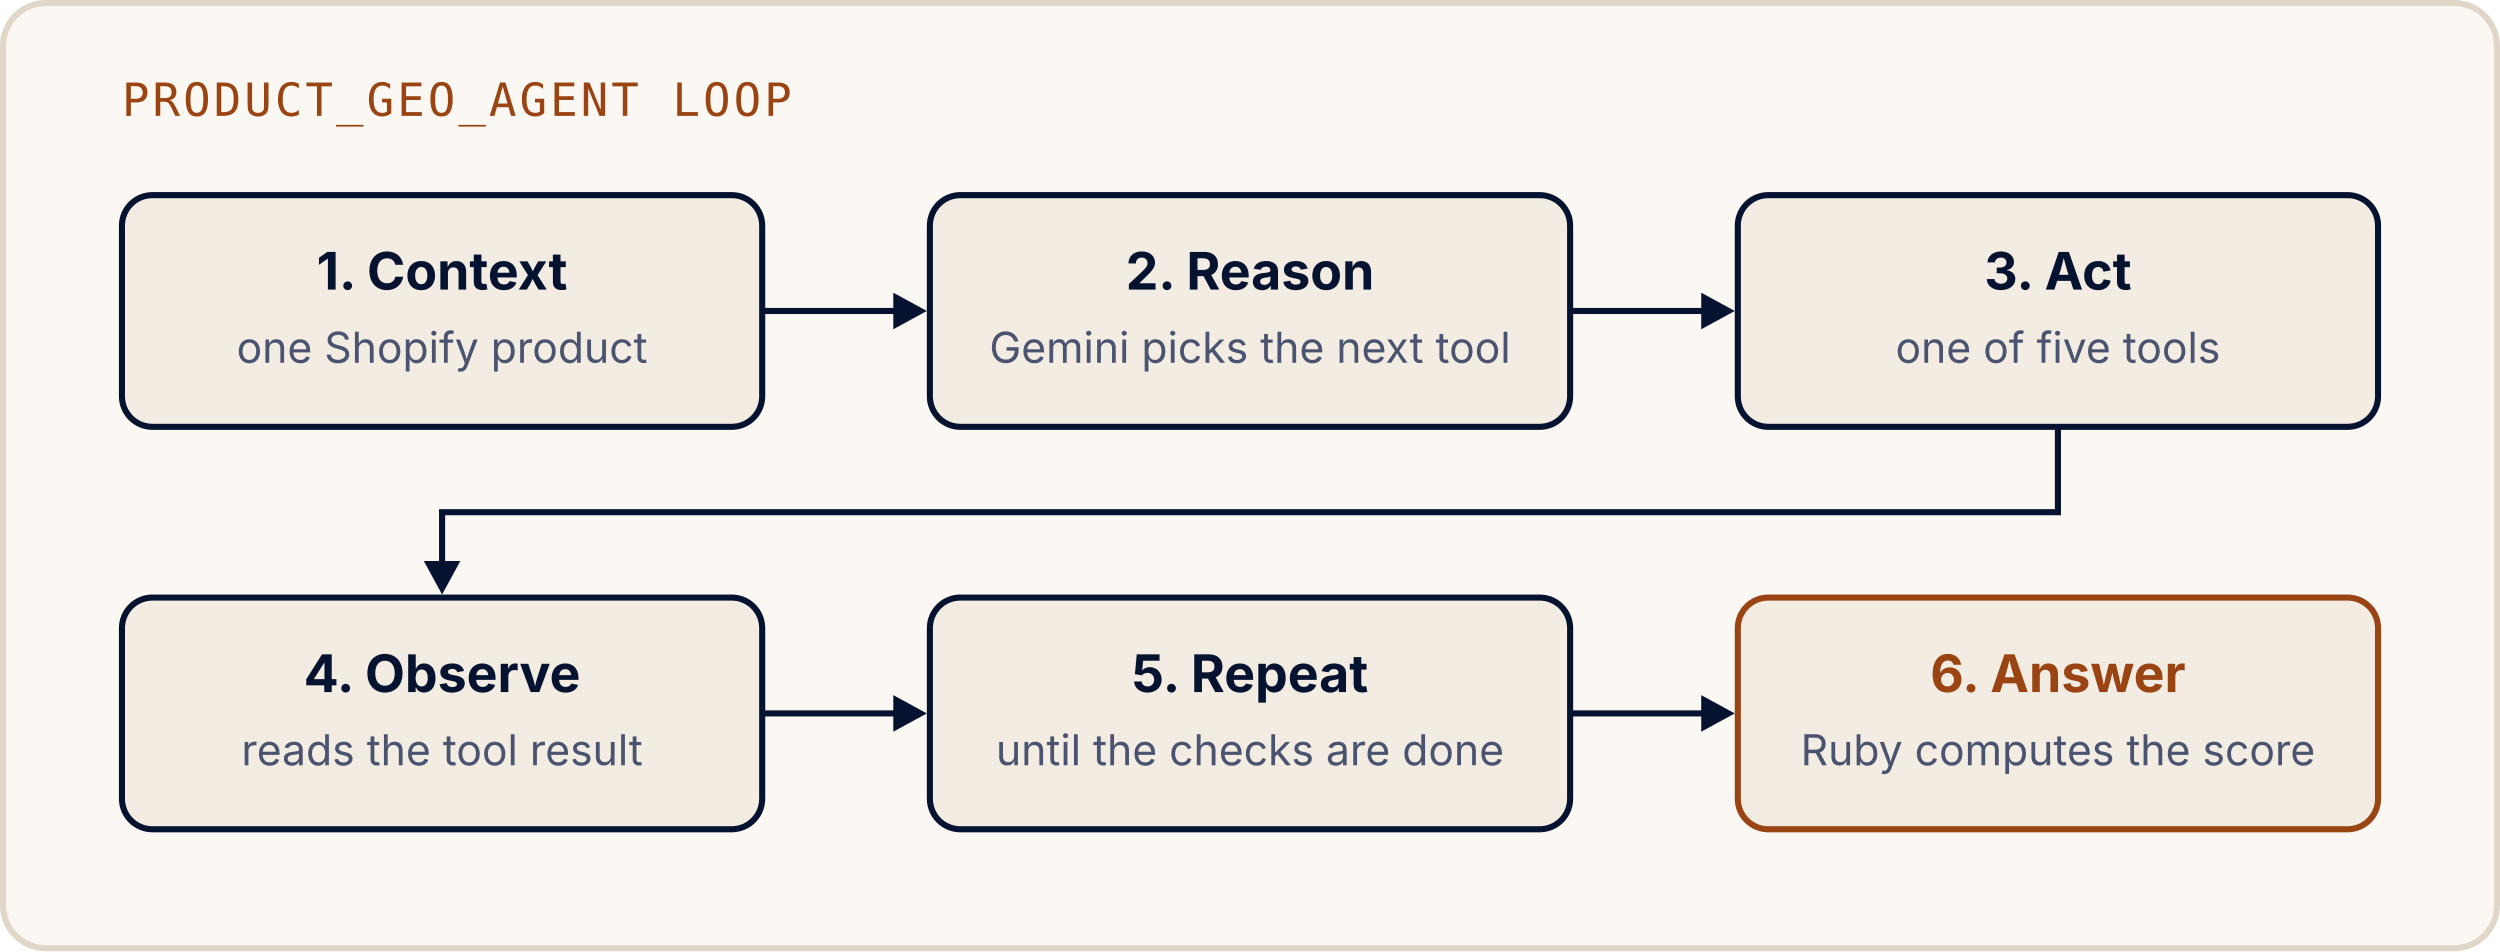
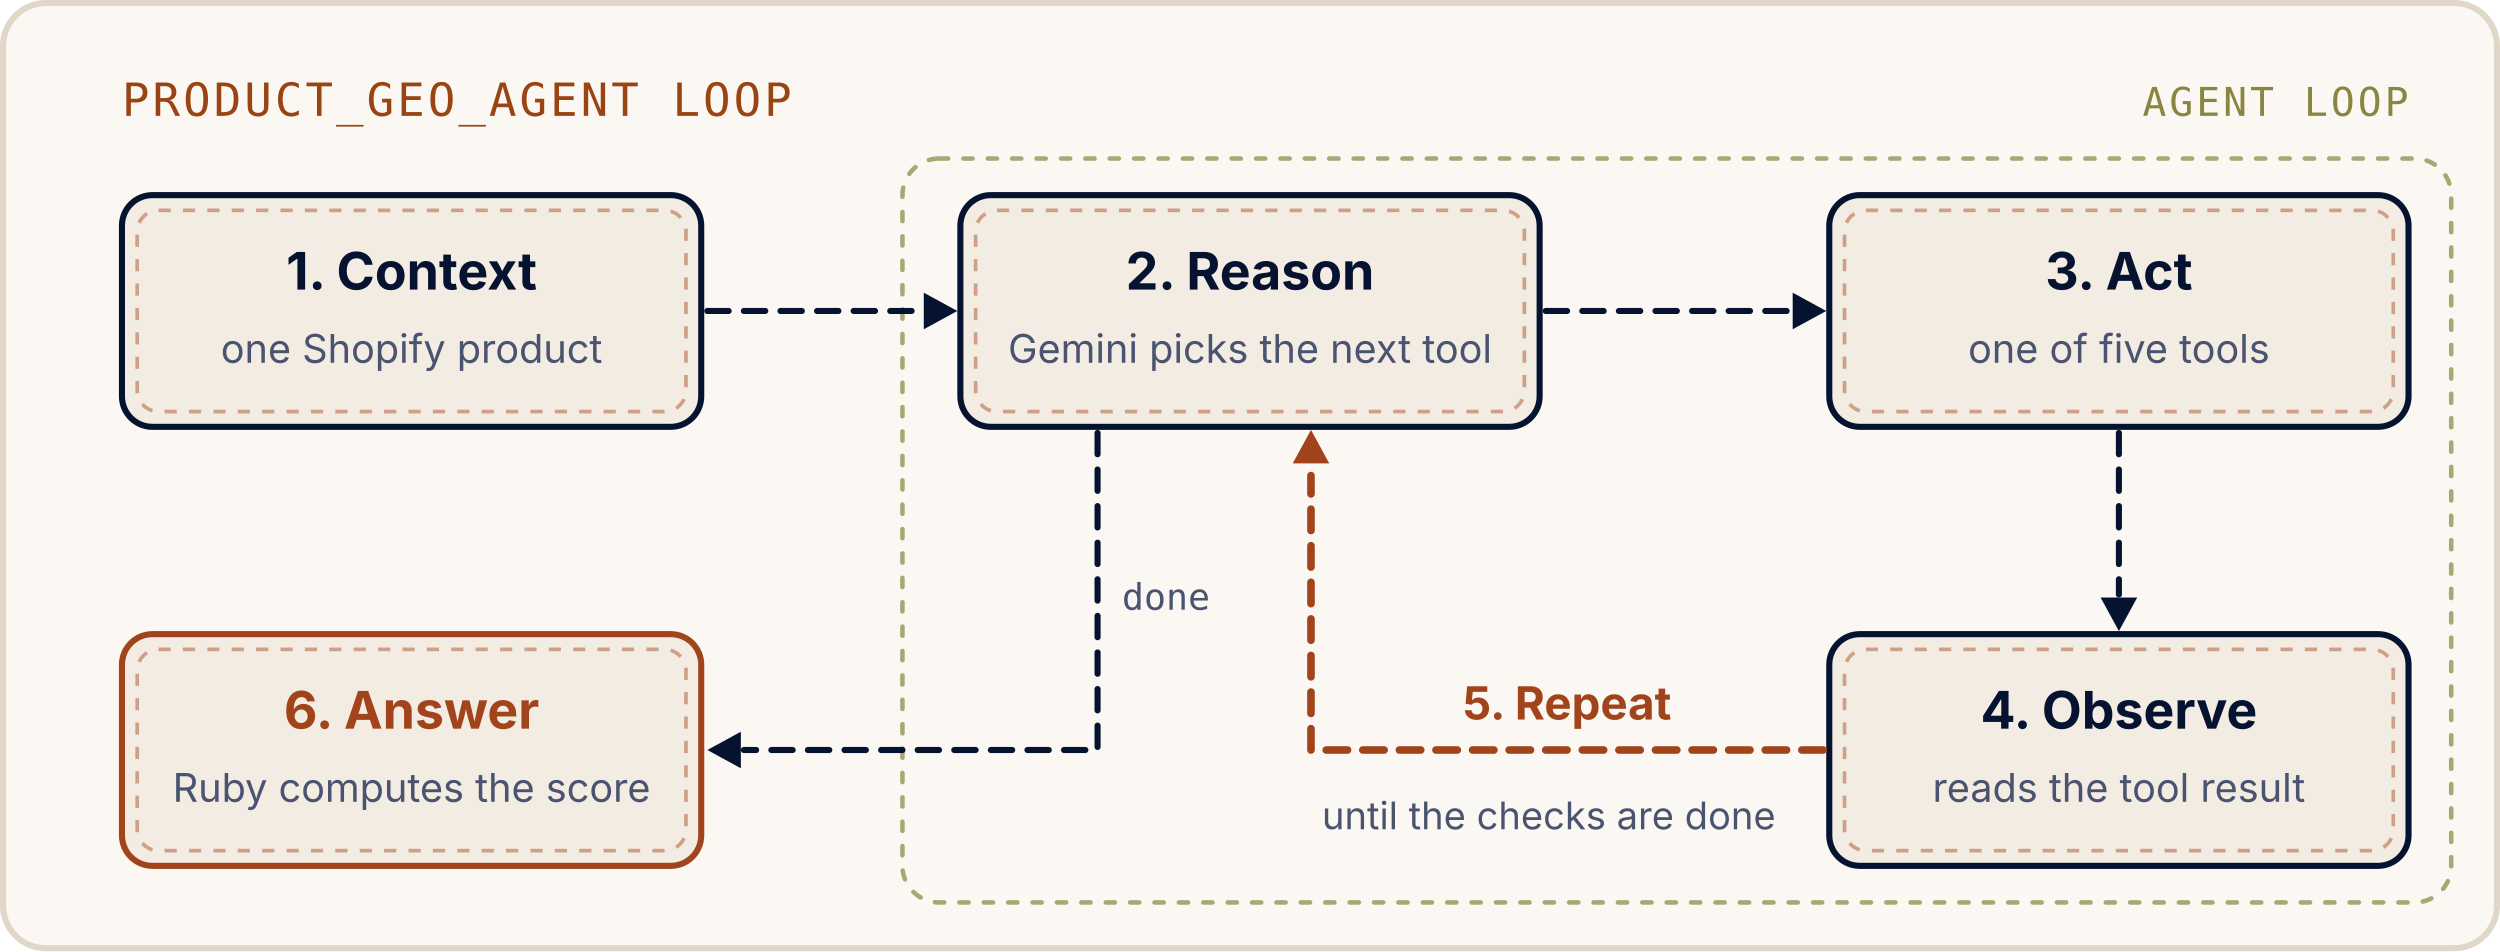
<svg xmlns="http://www.w3.org/2000/svg" viewBox="0 0 820 312" width="820" height="312" role="img">
  <rect x="1" y="1" width="818" height="310" rx="14" fill="#fbf8f3" stroke="#e0d7c8" stroke-width="2" />
  <text x="40" y="38" font-family="ui-monospace, SFMono-Regular, Menlo, monospace" font-size="15" fill="#9a4413" letter-spacing="1">PRODUCT_GEO_AGENT LOOP</text>
-   <rect x="40" y="64" width="210" height="76" rx="10" fill="#f2ece2" stroke="#051230" stroke-width="2" />
-   <text x="145.0" y="95" text-anchor="middle" font-family="system-ui, -apple-system, Segoe UI, sans-serif" font-size="17" font-weight="700" fill="#051230">1. Context</text>
-   <text x="145.0" y="119" text-anchor="middle" font-family="system-ui, -apple-system, Segoe UI, sans-serif" font-size="14" fill="#4a5470">one Shopify product</text>
-   <rect x="305" y="64" width="210" height="76" rx="10" fill="#f2ece2" stroke="#051230" stroke-width="2" />
-   <text x="410.0" y="95" text-anchor="middle" font-family="system-ui, -apple-system, Segoe UI, sans-serif" font-size="17" font-weight="700" fill="#051230">2. Reason</text>
-   <text x="410.0" y="119" text-anchor="middle" font-family="system-ui, -apple-system, Segoe UI, sans-serif" font-size="14" fill="#4a5470">Gemini picks the next tool</text>
-   <rect x="570" y="64" width="210" height="76" rx="10" fill="#f2ece2" stroke="#051230" stroke-width="2" />
-   <text x="675.0" y="95" text-anchor="middle" font-family="system-ui, -apple-system, Segoe UI, sans-serif" font-size="17" font-weight="700" fill="#051230">3. Act</text>
-   <text x="675.0" y="119" text-anchor="middle" font-family="system-ui, -apple-system, Segoe UI, sans-serif" font-size="14" fill="#4a5470">one of five tools</text>
-   <rect x="40" y="196" width="210" height="76" rx="10" fill="#f2ece2" stroke="#051230" stroke-width="2" />
-   <text x="145.0" y="227" text-anchor="middle" font-family="system-ui, -apple-system, Segoe UI, sans-serif" font-size="17" font-weight="700" fill="#051230">4. Observe</text>
-   <text x="145.0" y="251" text-anchor="middle" font-family="system-ui, -apple-system, Segoe UI, sans-serif" font-size="14" fill="#4a5470">reads the tool result</text>
-   <rect x="305" y="196" width="210" height="76" rx="10" fill="#f2ece2" stroke="#051230" stroke-width="2" />
-   <text x="410.0" y="227" text-anchor="middle" font-family="system-ui, -apple-system, Segoe UI, sans-serif" font-size="17" font-weight="700" fill="#051230">5. Repeat</text>
-   <text x="410.0" y="251" text-anchor="middle" font-family="system-ui, -apple-system, Segoe UI, sans-serif" font-size="14" fill="#4a5470">until the checks are done</text>
-   <rect x="570" y="196" width="210" height="76" rx="10" fill="#f2ece2" stroke="#9a4413" stroke-width="2" />
-   <text x="675.0" y="227" text-anchor="middle" font-family="system-ui, -apple-system, Segoe UI, sans-serif" font-size="17" font-weight="700" fill="#9a4413">6. Answer</text>
-   <text x="675.0" y="251" text-anchor="middle" font-family="system-ui, -apple-system, Segoe UI, sans-serif" font-size="14" fill="#4a5470">Ruby computes the score</text>
-   <line x1="250" y1="102.0" x2="295" y2="102.0" stroke="#051230" stroke-width="2" />
-   <path d="M304 102.0 L293 96.0 L293 108.0 z" fill="#051230" />
-   <line x1="515" y1="102.0" x2="560" y2="102.0" stroke="#051230" stroke-width="2" />
-   <path d="M569 102.0 L558 96.0 L558 108.0 z" fill="#051230" />
-   <path d="M675.0 140 V168.0 H145.0 V186" fill="none" stroke="#051230" stroke-width="2" />
-   <path d="M145.0 195 L139.0 184 L151.0 184 z" fill="#051230" />
-   <line x1="250" y1="234.0" x2="295" y2="234.0" stroke="#051230" stroke-width="2" />
-   <path d="M304 234.0 L293 228.0 L293 240.0 z" fill="#051230" />
-   <line x1="515" y1="234.0" x2="560" y2="234.0" stroke="#051230" stroke-width="2" />
-   <path d="M569 234.0 L558 228.0 L558 240.0 z" fill="#051230" />
+   <rect x="296" y="52" width="508" height="244" rx="12" fill="none" stroke="#8a8540" stroke-opacity=".7" stroke-width="1.5" stroke-dasharray="3 5" stroke-linecap="round" />
+   <text x="790" y="38" text-anchor="end" font-family="ui-monospace, SFMono-Regular, Menlo, monospace" font-size="13" fill="#8a8540" letter-spacing="1">AGENT LOOP</text>
+   <rect x="40" y="64" width="190" height="76" rx="10" fill="#f2ece2" stroke="#051230" stroke-width="2" />
+   <rect x="45" y="69" width="180" height="66" rx="7" fill="none" stroke="#a2441b" stroke-opacity=".45" stroke-width="1.2" stroke-dasharray="4 4" />
+   <text x="135" y="95" text-anchor="middle" font-family="system-ui, -apple-system, Segoe UI, sans-serif" font-size="17" font-weight="700" fill="#051230">1. Context</text>
+   <text x="135" y="119" text-anchor="middle" font-family="system-ui, -apple-system, Segoe UI, sans-serif" font-size="13" fill="#4a5470">one Shopify product</text>
+   <rect x="315" y="64" width="190" height="76" rx="10" fill="#f2ece2" stroke="#051230" stroke-width="2" />
+   <rect x="320" y="69" width="180" height="66" rx="7" fill="none" stroke="#a2441b" stroke-opacity=".45" stroke-width="1.2" stroke-dasharray="4 4" />
+   <text x="410" y="95" text-anchor="middle" font-family="system-ui, -apple-system, Segoe UI, sans-serif" font-size="17" font-weight="700" fill="#051230">2. Reason</text>
+   <text x="410" y="119" text-anchor="middle" font-family="system-ui, -apple-system, Segoe UI, sans-serif" font-size="13" fill="#4a5470">Gemini picks the next tool</text>
+   <rect x="600" y="64" width="190" height="76" rx="10" fill="#f2ece2" stroke="#051230" stroke-width="2" />
+   <rect x="605" y="69" width="180" height="66" rx="7" fill="none" stroke="#a2441b" stroke-opacity=".45" stroke-width="1.2" stroke-dasharray="4 4" />
+   <text x="695" y="95" text-anchor="middle" font-family="system-ui, -apple-system, Segoe UI, sans-serif" font-size="17" font-weight="700" fill="#051230">3. Act</text>
+   <text x="695" y="119" text-anchor="middle" font-family="system-ui, -apple-system, Segoe UI, sans-serif" font-size="13" fill="#4a5470">one of five tools</text>
+   <rect x="600" y="208" width="190" height="76" rx="10" fill="#f2ece2" stroke="#051230" stroke-width="2" />
+   <rect x="605" y="213" width="180" height="66" rx="7" fill="none" stroke="#a2441b" stroke-opacity=".45" stroke-width="1.2" stroke-dasharray="4 4" />
+   <text x="695" y="239" text-anchor="middle" font-family="system-ui, -apple-system, Segoe UI, sans-serif" font-size="17" font-weight="700" fill="#051230">4. Observe</text>
+   <text x="695" y="263" text-anchor="middle" font-family="system-ui, -apple-system, Segoe UI, sans-serif" font-size="13" fill="#4a5470">reads the tool result</text>
+   <rect x="40" y="208" width="190" height="76" rx="10" fill="#f2ece2" stroke="#a2441b" stroke-width="2" />
+   <rect x="45" y="213" width="180" height="66" rx="7" fill="none" stroke="#a2441b" stroke-opacity=".45" stroke-width="1.2" stroke-dasharray="4 4" />
+   <text x="135" y="239" text-anchor="middle" font-family="system-ui, -apple-system, Segoe UI, sans-serif" font-size="17" font-weight="700" fill="#a2441b">6. Answer</text>
+   <text x="135" y="263" text-anchor="middle" font-family="system-ui, -apple-system, Segoe UI, sans-serif" font-size="13" fill="#4a5470">Ruby computes the score</text>
+   <path d="M232 102 H302" fill="none" stroke="#051230" stroke-width="2" stroke-dasharray="7 5" stroke-linecap="round" stroke-linejoin="round" />
+   <path d="M314 102 L303 96 L303 108 z" fill="#051230" />
+   <path d="M507 102 H587" fill="none" stroke="#051230" stroke-width="2" stroke-dasharray="7 5" stroke-linecap="round" stroke-linejoin="round" />
+   <path d="M599 102 L588 96 L588 108 z" fill="#051230" />
+   <path d="M695 142 V195" fill="none" stroke="#051230" stroke-width="2" stroke-dasharray="7 5" stroke-linecap="round" stroke-linejoin="round" />
+   <path d="M695 207 L689 196 L701 196 z" fill="#051230" />
+   <path d="M598 246 H430 V156" fill="none" stroke="#a2441b" stroke-width="2.5" stroke-dasharray="7 5" stroke-linecap="round" stroke-linejoin="round" />
+   <path d="M430 141 L424 152 L436 152 z" fill="#a2441b" />
+   <text x="514" y="236" text-anchor="middle" font-family="system-ui, -apple-system, Segoe UI, sans-serif" font-size="15" font-weight="700" fill="#a2441b">5. Repeat</text>
+   <text x="508" y="272" text-anchor="middle" font-family="system-ui, -apple-system, Segoe UI, sans-serif" font-size="12.5" fill="#4a5470">until the checks are done</text>
+   <path d="M360 142 V246 H244" fill="none" stroke="#051230" stroke-width="2" stroke-dasharray="7 5" stroke-linecap="round" stroke-linejoin="round" />
+   <path d="M232 246 L243 240 L243 252 z" fill="#051230" />
+   <text x="368" y="200" font-family="ui-monospace, SFMono-Regular, Menlo, monospace" font-size="12" fill="#4a5470">done</text>
</svg>
